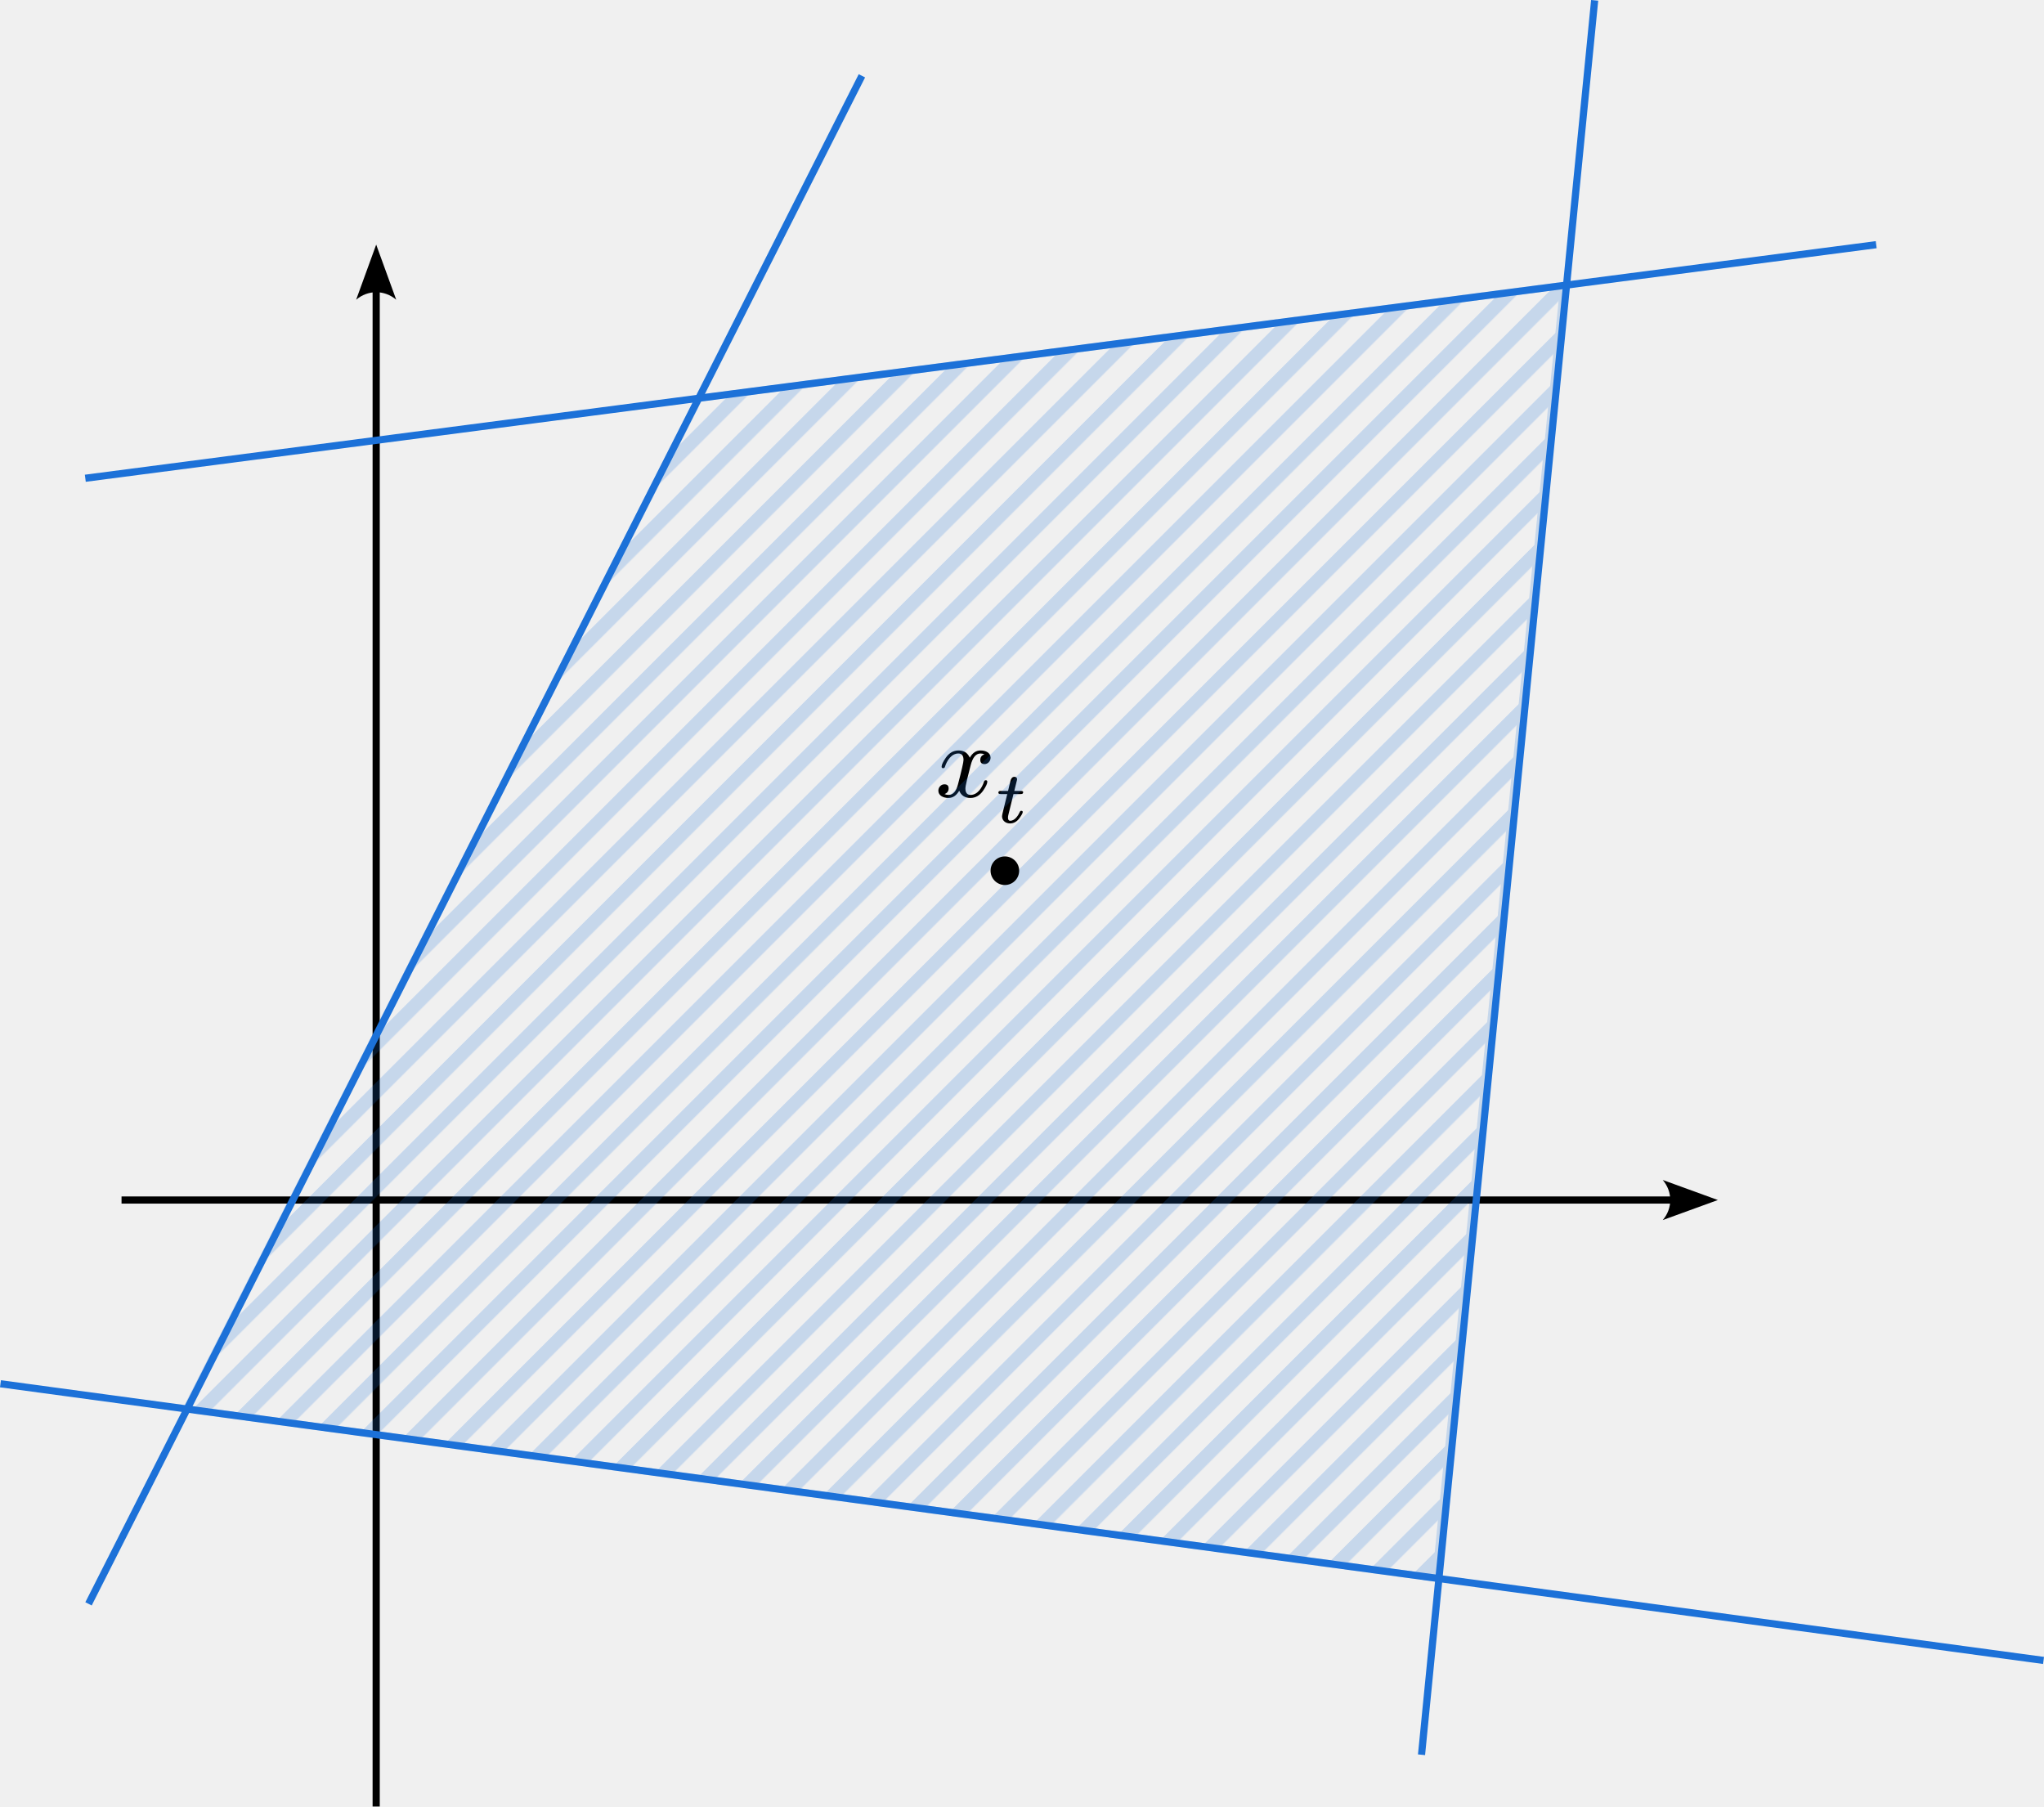
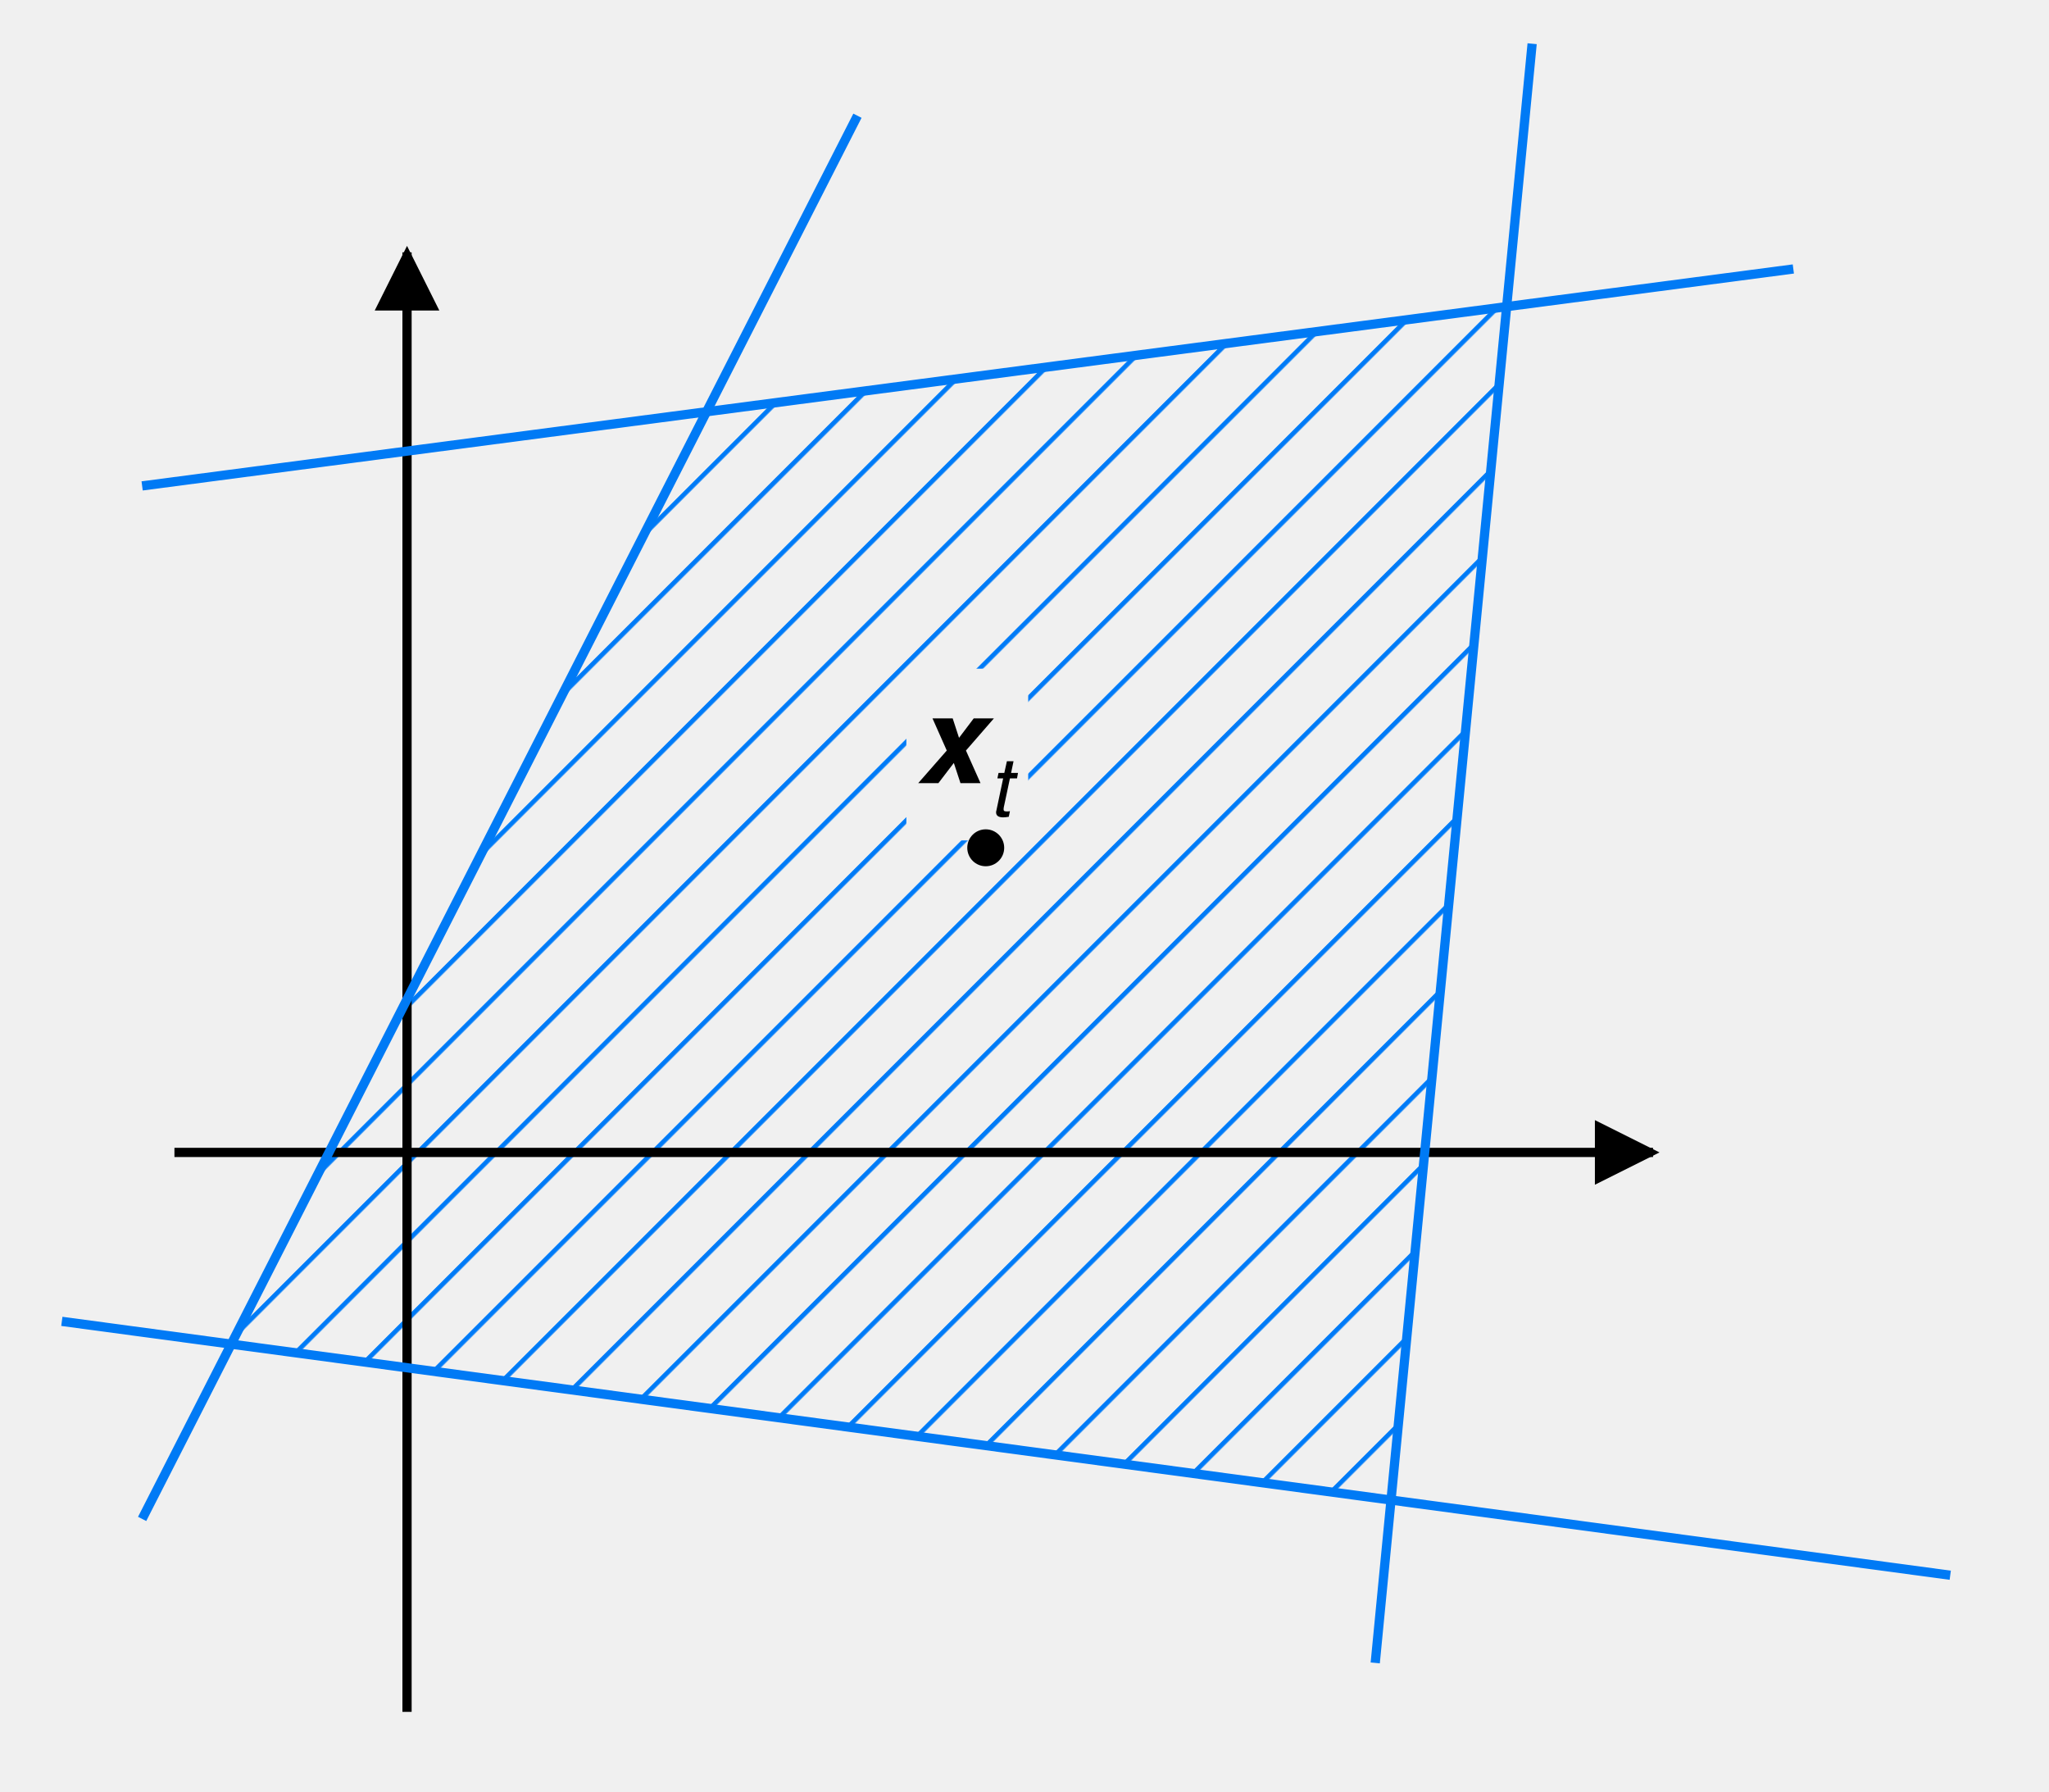
- <svg xmlns="http://www.w3.org/2000/svg" xmlns:ns2="http://www.iki.fi/pav/software/textext/" xmlns:xlink="http://www.w3.org/1999/xlink" width="75.654mm" height="66.861mm" viewBox="0 0 75.654 66.861" version="1.1" id="svg1">
-   <defs id="defs1">
-     <pattern xlink:href="#Strips1_1.5" preserveAspectRatio="xMidYMid" id="pattern17" patternTransform="matrix(0.3535534,0.3535534,-0.3535534,0.3535534,0,0)" x="0" y="0" />
-     <pattern patternUnits="userSpaceOnUse" width="2.5" height="1" patternTransform="translate(0,0) scale(2,2)" preserveAspectRatio="xMidYMid" id="Strips1_1.5" style="fill:#1c71d8">
-       <rect style="stroke:none" x="0" y="-0.5" width="1" height="2" id="rect140" />
+ <svg xmlns="http://www.w3.org/2000/svg" width="62.0mm" height="54.2mm" viewBox="0 0 222 194" version="1.1">
+   <defs>
+     <marker id="optimid1e2-headblack" viewBox="0 0 10 10" refX="9" refY="5" markerWidth="7" markerHeight="7" orient="auto-start-reverse">
+       <path d="M 0 0 L 10 5 L 0 10 z" fill="#000000" stroke="none" />
+     </marker>
+     <pattern id="optimid1e2-hblue" width="6" height="6" patternUnits="userSpaceOnUse" patternTransform="rotate(-45)">
+       <path d="M 0 0 H 6" stroke="#007AF5" stroke-width="1" />
    </pattern>
-     <marker style="overflow:visible" id="ConcaveTriangle-1" refX="0" refY="0" orient="auto-start-reverse" markerWidth="1" markerHeight="1" viewBox="0 0 1 1" preserveAspectRatio="xMidYMid">
-       <path transform="scale(0.7)" d="M -2,-4 9,0 -2,4 c 2,-2.33 2,-5.66 0,-8 z" style="fill:context-stroke;fill-rule:evenodd;stroke:none" id="path7-3" />
-     </marker>
+     <mask id="optimid1e2-knock" maskUnits="userSpaceOnUse" x="0" y="0" width="222" height="194">
+       <rect x="0" y="0" width="222" height="194" fill="#ffffff" />
+       <rect x="98.2" y="72.4" width="13.2" height="18.6" fill="#000000" />
+     </mask>
  </defs>
-   <g id="layer1" transform="translate(-23.95353,-75.85731)">
-     <path style="fill:#000000;stroke:#000000;stroke-width:0.265;stroke-dasharray:none;marker-start:url(#ConcaveTriangle-1)" d="M 37.877,86.58 V 142.718" id="path2-0" />
-     <path style="fill:#000000;stroke:#000000;stroke-width:0.265;stroke-dasharray:none;marker-end:url(#ConcaveTriangle-1)" d="M 28.452,120.271 H 85.867" id="path3-4" />
-     <g id="g1973-4" transform="matrix(0.352778,0,0,0.352778,33.57212,77.69689)" ns2:version="1.12.0" ns2:texconverter="typst" ns2:pdfconverter="inkscape" ns2:text="$x_t$" ns2:scale="1.0" ns2:alignment="middle center" ns2:inkscapeversion="1.4.2" ns2:jacobian_sqrt="0.352778" style="fill:#000000;stroke-width:0">
-       <g id="g5030-9" style="fill:#000000;stroke-width:0">
-         <g transform="translate(70.8661,78.3791)" id="g8592-1" style="fill:#000000;stroke-width:0">
-           <g class="typst-text" transform="scale(1,-1)" id="g1964-5" style="fill:#000000;stroke-width:0">
-             <g id="g1794-5" style="fill:#000000;stroke-width:0">
-               <path d="M 5.797,4.103 C 5.797,4.609 5.302,4.862 4.752,4.862 4.279,4.862 3.905,4.609 3.619,4.103 3.388,4.609 3.003,4.862 2.442,4.862 1.903,4.862 1.463,4.609 1.111,4.114 0.814,3.685 0.66,3.366 0.66,3.157 0.66,3.058 0.715,3.003 0.825,3.003 0.924,3.003 0.99,3.058 1.012,3.157 1.221,3.795 1.683,4.543 2.42,4.543 2.783,4.543 2.959,4.312 2.959,3.861 2.959,3.63 2.761,2.772 2.376,1.298 2.189,0.561 1.859,0.198 1.386,0.198 c -0.154,0 -0.297,0.033 -0.418,0.088 0.286,0.11 0.429,0.308 0.429,0.594 0,0.286 -0.143,0.429 -0.44,0.429 -0.363,0 -0.638,-0.308 -0.638,-0.671 0,-0.506 0.517,-0.759 1.056,-0.759 0.462,0 0.836,0.253 1.133,0.759 0.209,-0.506 0.605,-0.759 1.177,-0.759 0.528,0 0.968,0.253 1.32,0.748 0.297,0.429 0.451,0.748 0.451,0.957 0,0.099 -0.055,0.154 -0.165,0.154 C 5.192,1.738 5.137,1.683 5.104,1.584 4.917,0.957 4.422,0.198 3.707,0.198 c -0.363,0 -0.55,0.22 -0.55,0.671 0,0.143 0.055,0.451 0.176,0.946 L 3.707,3.3 c 0.209,0.825 0.55,1.243 1.034,1.243 0.154,0 0.297,-0.033 0.418,-0.088 -0.297,-0.099 -0.44,-0.297 -0.44,-0.594 0,-0.286 0.154,-0.429 0.451,-0.429 0.352,0 0.627,0.319 0.627,0.671 z" id="path1943-5" style="fill:#000000;stroke-width:0" />
-             </g>
-           </g>
-         </g>
-         <g transform="translate(77.1581,81.0961)" id="g5481-8" style="fill:#000000;stroke-width:0">
-           <g class="typst-text" transform="scale(1,-1)" id="g866-2" style="fill:#000000;stroke-width:0">
-             <g id="g9642-9" style="fill:#000000;stroke-width:0">
-               <path d="M 2.926,3.203 C 2.926,3.288 2.841,3.334 2.672,3.334 H 1.994 l 0.27,1.093 c 0,0.015 0.023,0.092 0.023,0.108 0,0.185 -0.092,0.277 -0.285,0.277 C 1.771,4.812 1.64,4.62 1.586,4.358 L 1.34,3.334 H 0.593 C 0.416,3.334 0.323,3.311 0.323,3.142 0.323,3.049 0.408,3.003 0.578,3.003 H 1.255 L 0.824,1.247 C 0.747,0.939 0.708,0.747 0.708,0.678 c 0,-0.454 0.377,-0.755 0.832,-0.755 0.393,0 0.731,0.185 1.001,0.562 0.223,0.316 0.339,0.524 0.339,0.631 0,0.085 -0.046,0.131 -0.146,0.131 C 2.695,1.247 2.664,1.24 2.641,1.232 2.595,1.178 2.564,1.124 2.549,1.086 2.379,0.708 2.025,0.2 1.563,0.2 1.409,0.2 1.332,0.316 1.332,0.539 c 0,0.085 0.015,0.185 0.046,0.308 l 0.531,2.156 h 0.747 c 0.177,0 0.269,0.038 0.269,0.2 z" id="path5834-8" style="fill:#000000;stroke-width:0" />
-             </g>
-           </g>
-         </g>
-       </g>
-       <defs id="defs9171-2" style="fill:#000000;stroke-width:0" />
+   <g fill="none" stroke="#000000" stroke-width="1" font-family="Micfong Sans Math, IBM Plex Sans" font-style="normal" font-size="13">
+     <g mask="url(#optimid1e2-knock)">
+       <path d="M 76.6 44.6 L 163.3 33.2 L 150.8 162.4 L 25.0 145.6 Z" fill="url(#optimid1e2-hblue)" fill-rule="nonzero" stroke="none" />
    </g>
-     <path style="fill:#e01b24;stroke:#1c71d8;stroke-width:0.265;stroke-dasharray:none;stroke-dashoffset:0" d="M 27.23,135.217 55.855,78.663" id="path8" />
-     <path style="fill:#e01b24;stroke:#1c71d8;stroke-width:0.265;stroke-dasharray:none;stroke-dashoffset:0" d="M 27.111,93.558 93.397,84.913" id="path9" />
-     <path style="fill:#e01b24;stroke:#1c71d8;stroke-width:0.265;stroke-dasharray:none;stroke-dashoffset:0" d="m 82.976,75.87 -6.408,64.932" id="path10" />
-     <path style="fill:#e01b24;stroke:#1c71d8;stroke-width:0.265;stroke-dasharray:none;stroke-dashoffset:0" d="m 23.971,127.071 75.619,10.24" id="path11" />
-     <path style="opacity:0.2;fill:url(#pattern17);fill-opacity:1;stroke:#1c71d8;stroke-width:0.265;stroke-dasharray:none;stroke-dashoffset:0" d="M 30.855,128.003 49.829,90.595 81.83,86.421 77.096,134.265 Z" id="path12" />
-     <circle style="opacity:1;fill:#000000;stroke:none;stroke-width:0.265;stroke-dasharray:none;stroke-dashoffset:0" id="path20" cx="61.146" cy="108.083" r="0.529" />
+     <path d="M 44.1 185.4 L 44.1 27.3" stroke="#000000" stroke-width="1.0" marker-end="url(#optimid1e2-headblack)" />
+     <path d="M 18.9 124.8 L 179.1 124.8" stroke="#000000" stroke-width="1.0" marker-end="url(#optimid1e2-headblack)" />
+     <path d="M 15.4 164.5 L 92.9 12.5" stroke="#007AF5" stroke-width="1.0" stroke-linejoin="round" />
+     <path d="M 15.4 52.6 L 194.3 29.1" stroke="#007AF5" stroke-width="1.0" stroke-linejoin="round" />
+     <path d="M 166.0 4.7 L 149.0 180.1" stroke="#007AF5" stroke-width="1.0" stroke-linejoin="round" />
+     <path d="M 6.7 143.1 L 211.3 170.6" stroke="#007AF5" stroke-width="1.0" stroke-linejoin="round" />
+     <circle cx="106.8" cy="91.8" r="2.0" fill="#000000" stroke="none" />
+     <text x="104.8" y="84.8" fill="#000000" stroke="none" text-anchor="middle">𝒙<tspan font-size="8.8" dy="3.5">𝑡</tspan>
+     </text>
  </g>
</svg>
